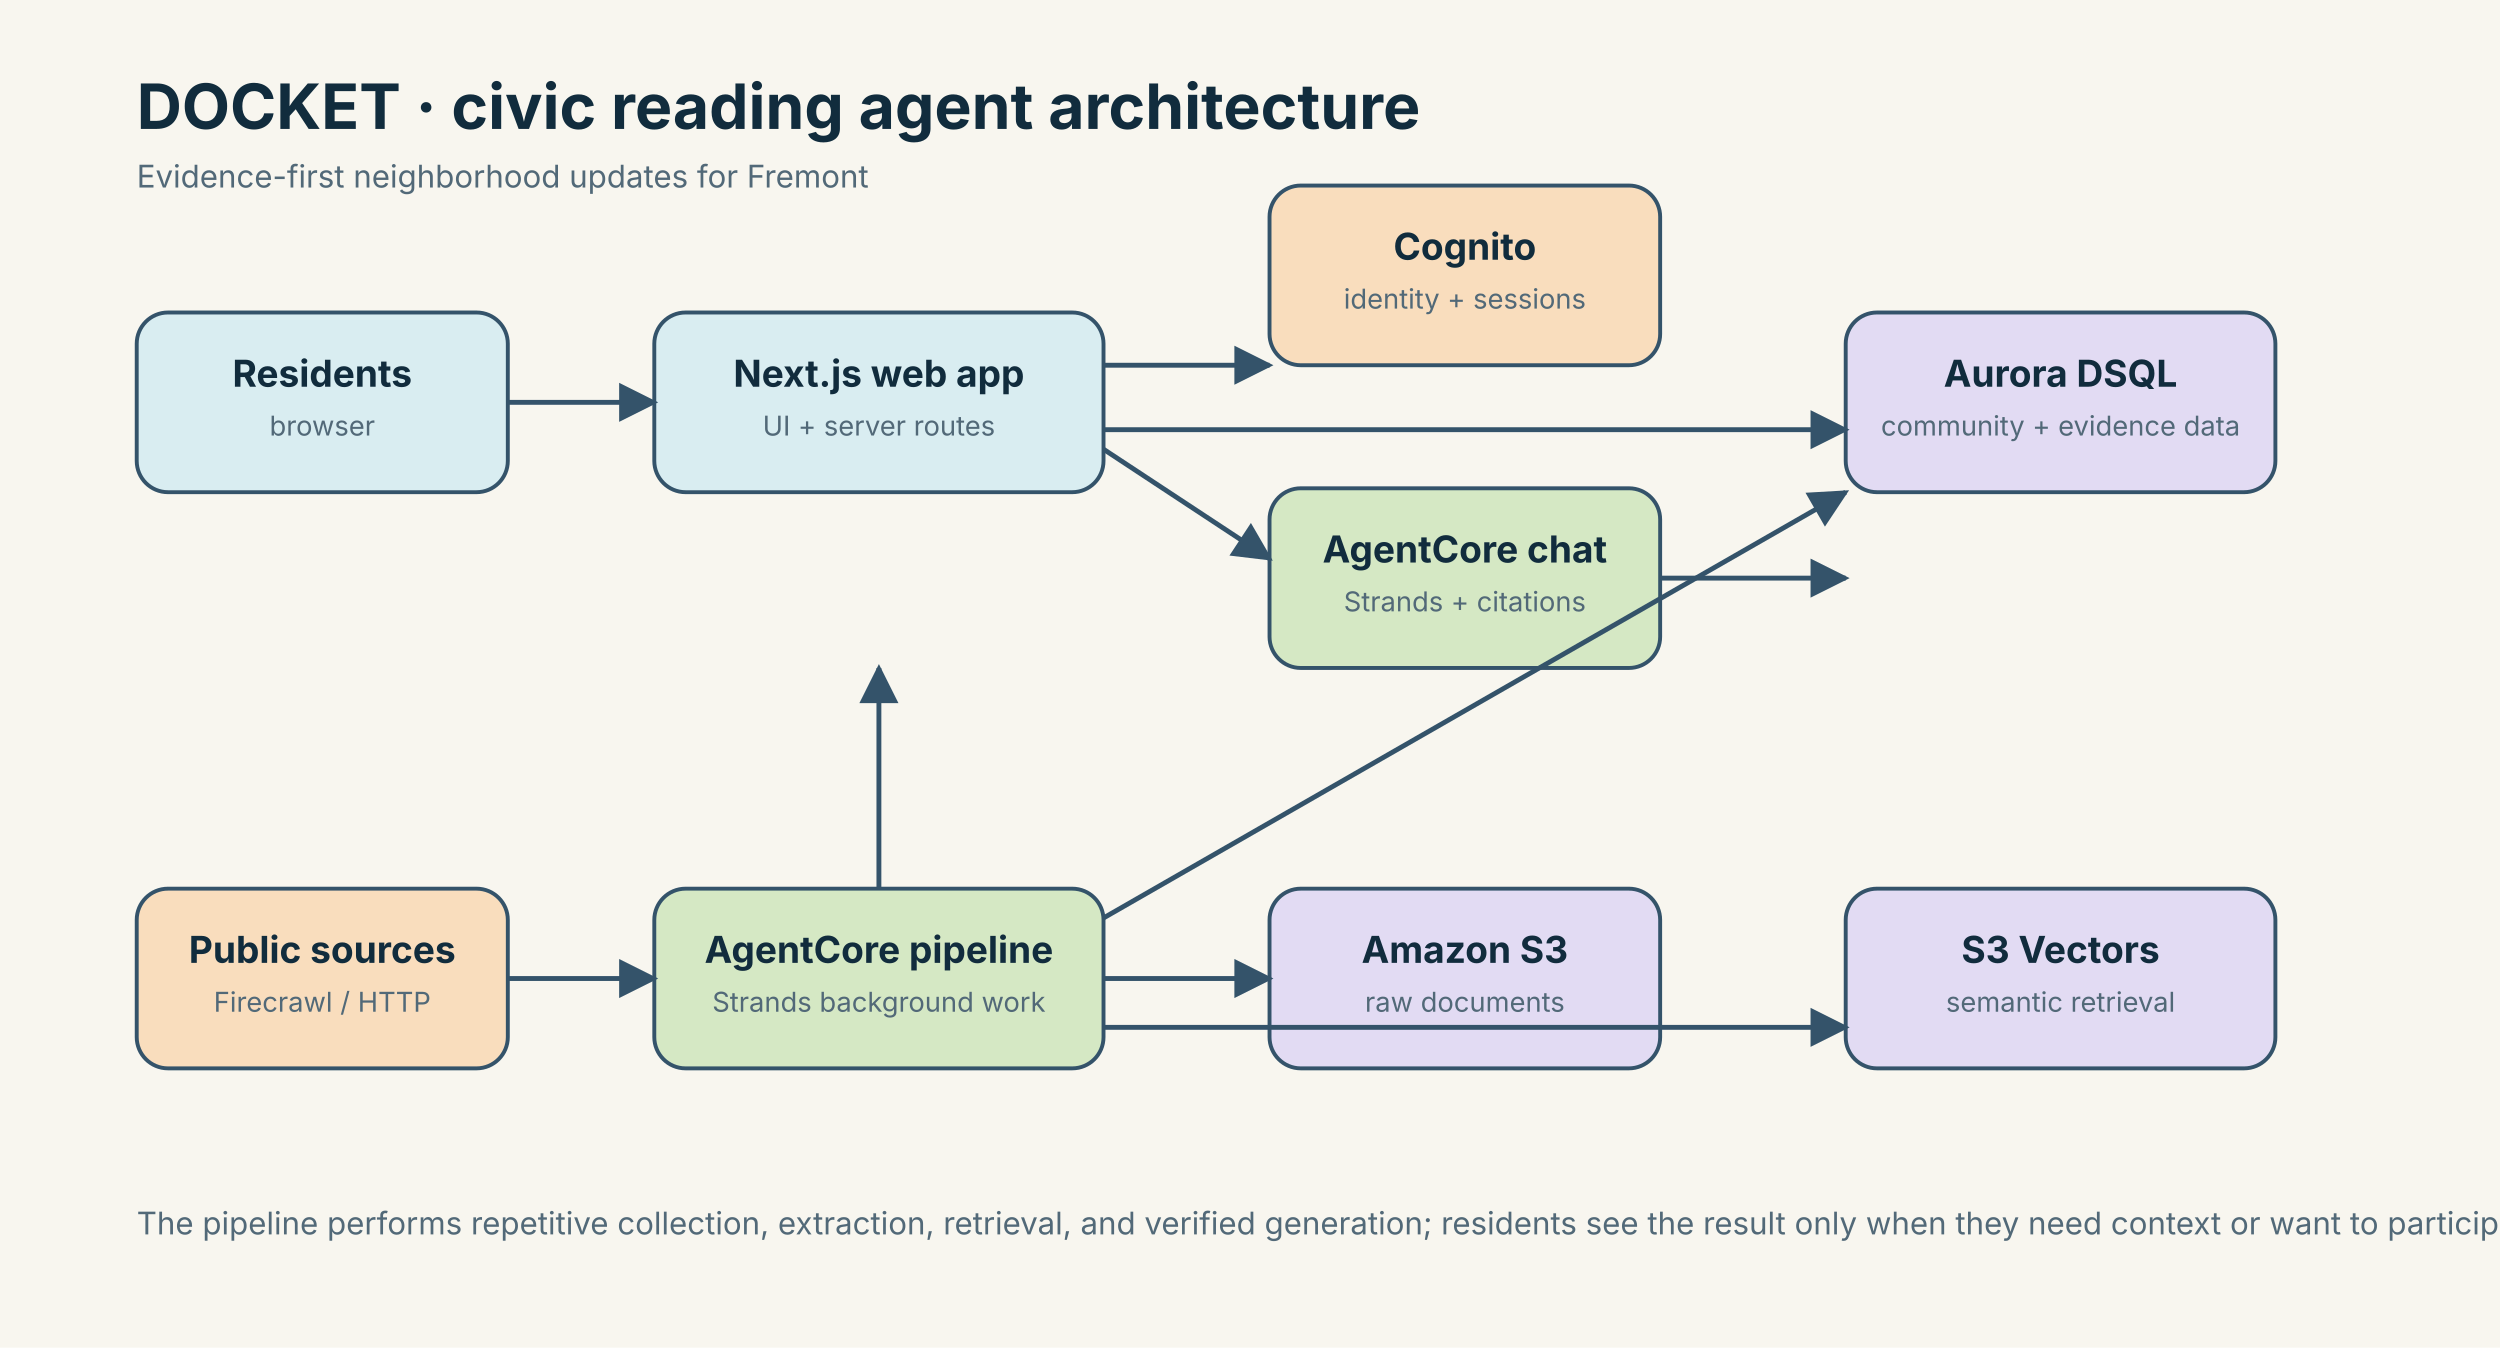
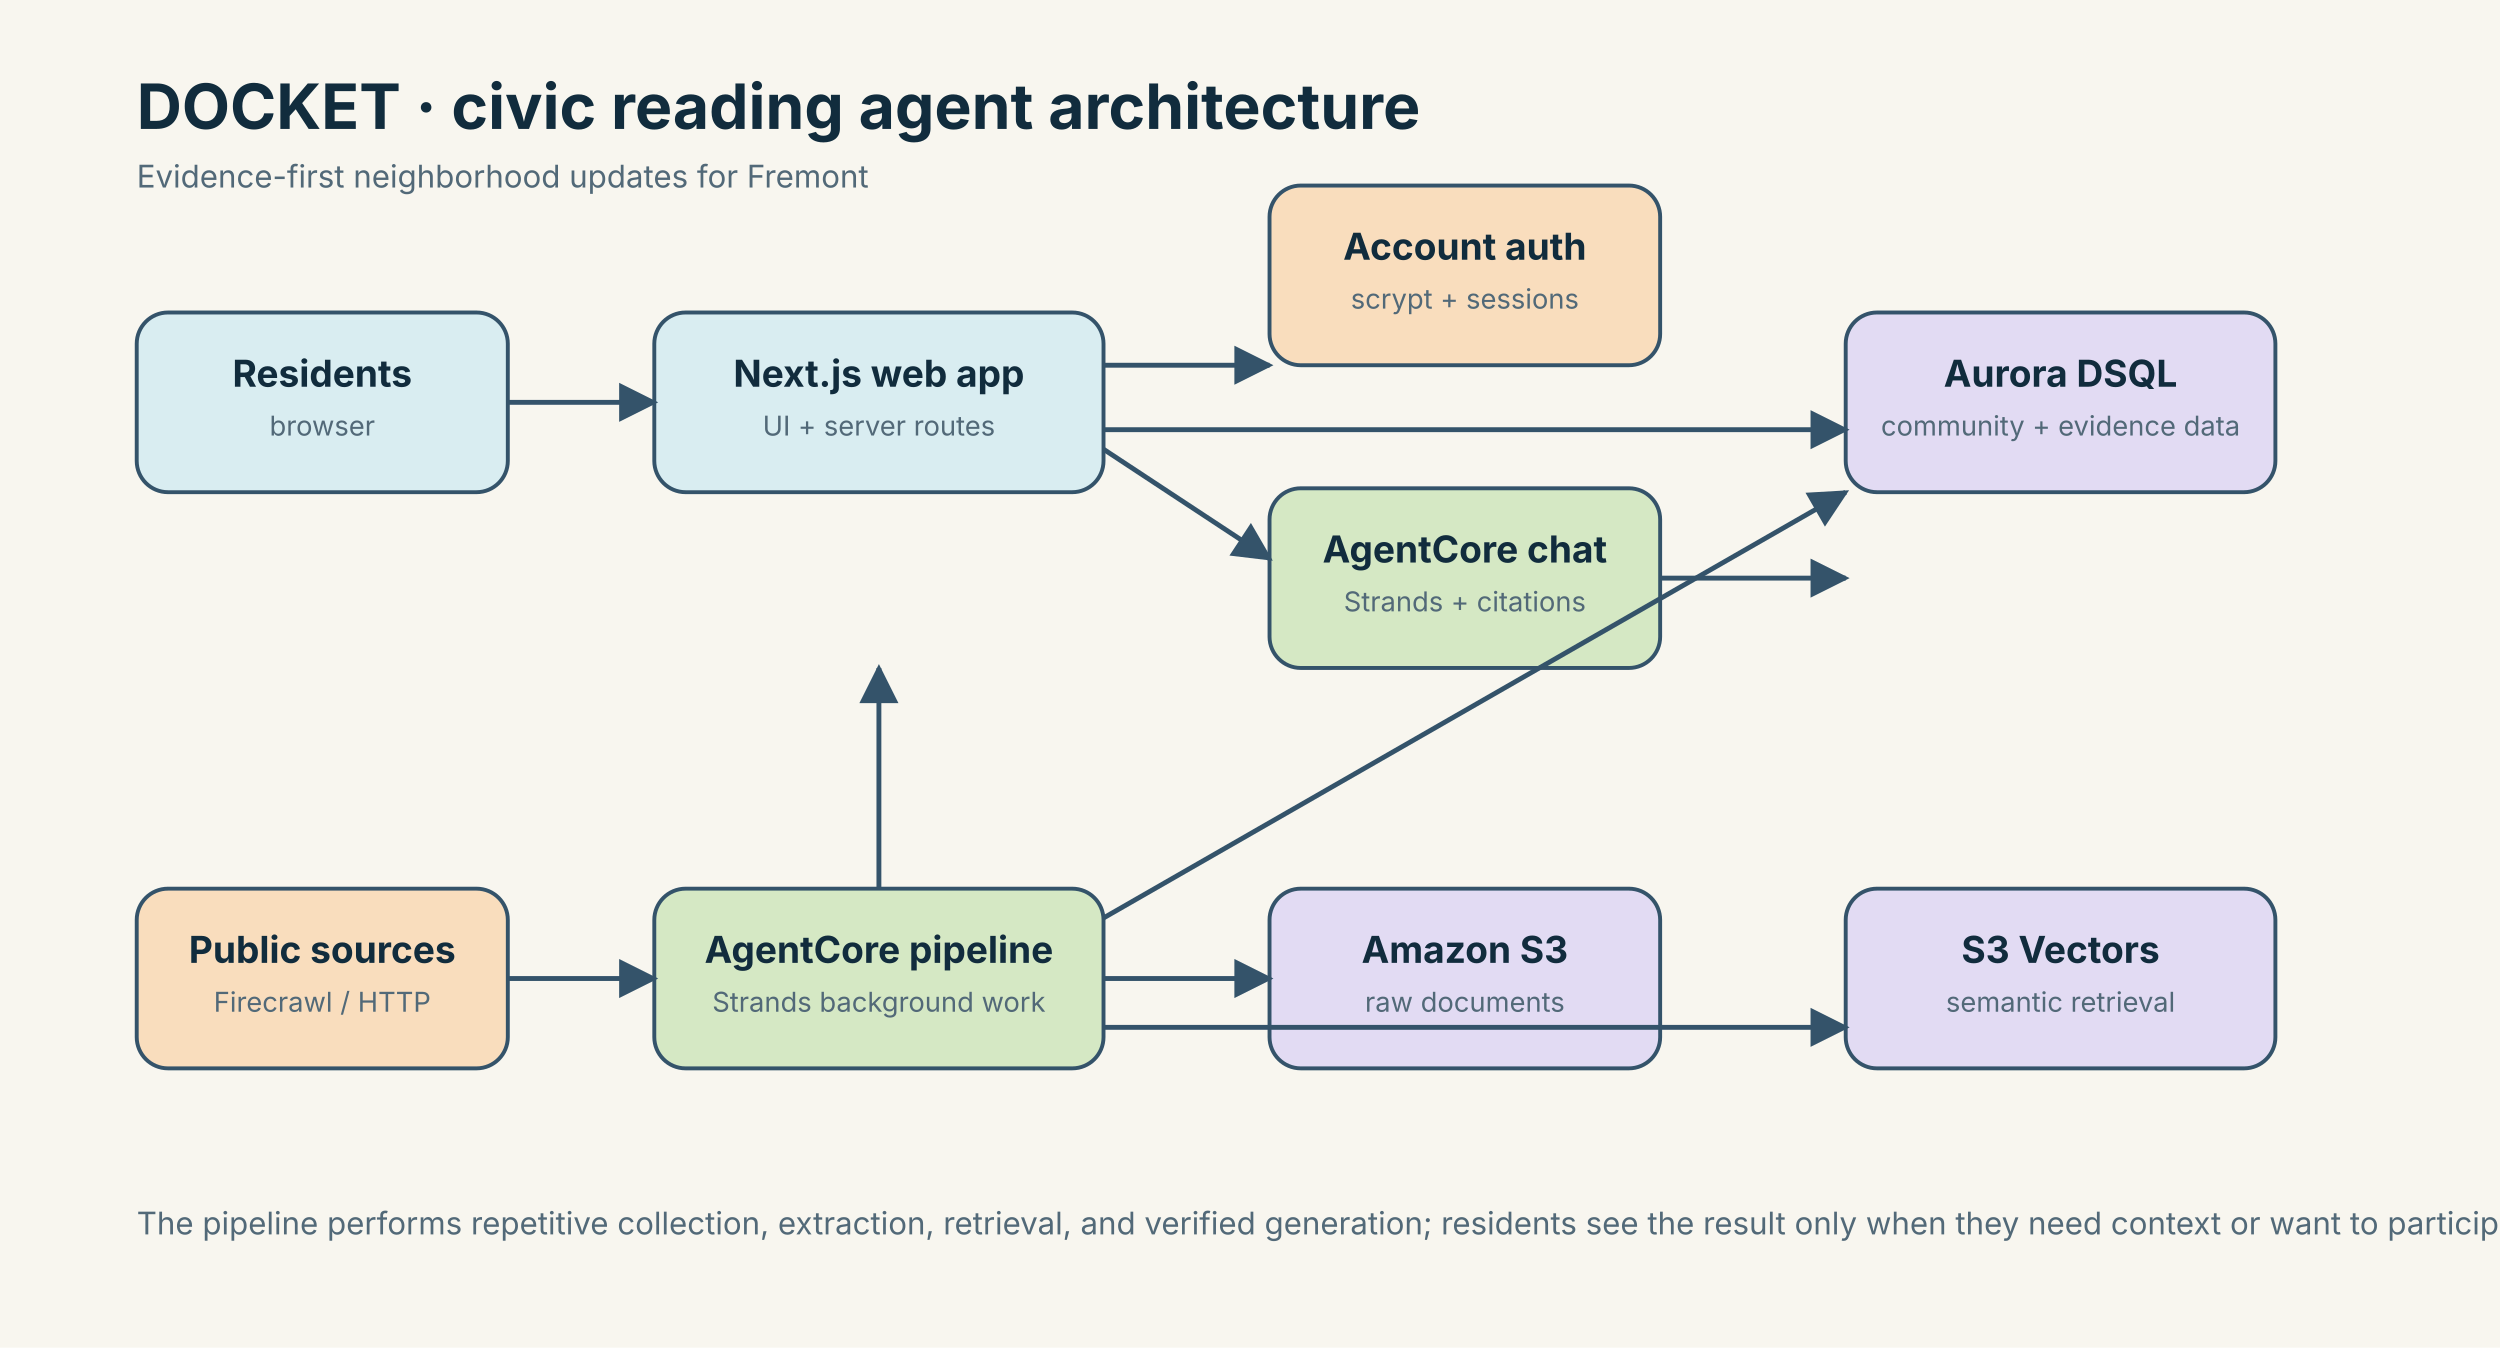
<svg xmlns="http://www.w3.org/2000/svg" width="1280" height="690" viewBox="0 0 1280 690" role="img" aria-labelledby="title desc">
  <defs>
    <marker id="arrow" viewBox="0 0 10 10" refX="9" refY="5" markerWidth="8" markerHeight="8" orient="auto-start-reverse">
      <path d="M 0 0 L 10 5 L 0 10 z" fill="#34536a" />
    </marker>
    <style>
      text { font-family: Inter, Arial, sans-serif; fill: #112c3d; }
      .heading { font-size: 32px; font-weight: 700; }
      .sub { font-size: 16px; fill: #526978; }
      .box { stroke: #34536a; stroke-width: 2; rx: 16; }
      .label { font-size: 19px; font-weight: 700; text-anchor: middle; }
      .detail { font-size: 14px; text-anchor: middle; fill: #526978; }
      .line { stroke: #34536a; stroke-width: 2.5; fill: none; marker-end: url(#arrow); }
    </style>
  </defs>
  <rect width="1280" height="690" fill="#f8f6ef" />
  <text x="70" y="66" class="heading">DOCKET · civic reading agent architecture</text>
  <text x="70" y="96" class="sub">Evidence-first neighborhood updates for Fremont</text>
  <rect x="70" y="160" width="190" height="92" class="box" fill="#d9edf1" />
  <text x="165" y="198" class="label">Residents</text>
  <text x="165" y="223" class="detail">browser</text>
  <rect x="335" y="160" width="230" height="92" class="box" fill="#d9edf1" />
  <text x="450" y="198" class="label">Next.js web app</text>
  <text x="450" y="223" class="detail">UI + server routes</text>
  <rect x="650" y="95" width="200" height="92" class="box" fill="#f9ddbd" />
-   <text x="750" y="133" class="label">Cognito</text>
-   <text x="750" y="158" class="detail">identity + sessions</text>
+   <text x="750" y="133" class="label">Account auth</text>
+   <text x="750" y="158" class="detail">scrypt + sessions</text>
  <rect x="650" y="250" width="200" height="92" class="box" fill="#d5e8c4" />
  <text x="750" y="288" class="label">AgentCore chat</text>
  <text x="750" y="313" class="detail">Strands + citations</text>
  <rect x="945" y="160" width="220" height="92" class="box" fill="#e2dbf3" />
  <text x="1055" y="198" class="label">Aurora DSQL</text>
  <text x="1055" y="223" class="detail">community + evidence data</text>
  <rect x="335" y="455" width="230" height="92" class="box" fill="#d5e8c4" />
  <text x="450" y="493" class="label">AgentCore pipeline</text>
  <text x="450" y="518" class="detail">Strands background work</text>
  <rect x="70" y="455" width="190" height="92" class="box" fill="#f9ddbd" />
  <text x="165" y="493" class="label">Public sources</text>
  <text x="165" y="518" class="detail">Firecrawl / HTTP</text>
  <rect x="650" y="455" width="200" height="92" class="box" fill="#e2dbf3" />
  <text x="750" y="493" class="label">Amazon S3</text>
  <text x="750" y="518" class="detail">raw documents</text>
  <rect x="945" y="455" width="220" height="92" class="box" fill="#e2dbf3" />
  <text x="1055" y="493" class="label">S3 Vectors</text>
  <text x="1055" y="518" class="detail">semantic retrieval</text>
  <path d="M260 206 H335" class="line" />
  <path d="M565 187 H650" class="line" />
  <path d="M565 230 L650 286" class="line" />
  <path d="M850 296 H945" class="line" />
  <path d="M565 220 H945" class="line" />
  <path d="M260 501 H335" class="line" />
  <path d="M565 501 H650" class="line" />
  <path d="M565 526 L945 526" class="line" />
  <path d="M450 455 L450 342" class="line" />
  <path d="M565 470 L945 252" class="line" />
  <text x="70" y="632" class="sub">The pipeline performs repetitive collection, extraction, retrieval, and verified generation; residents see the result only when they need context or want to participate.</text>
</svg>
